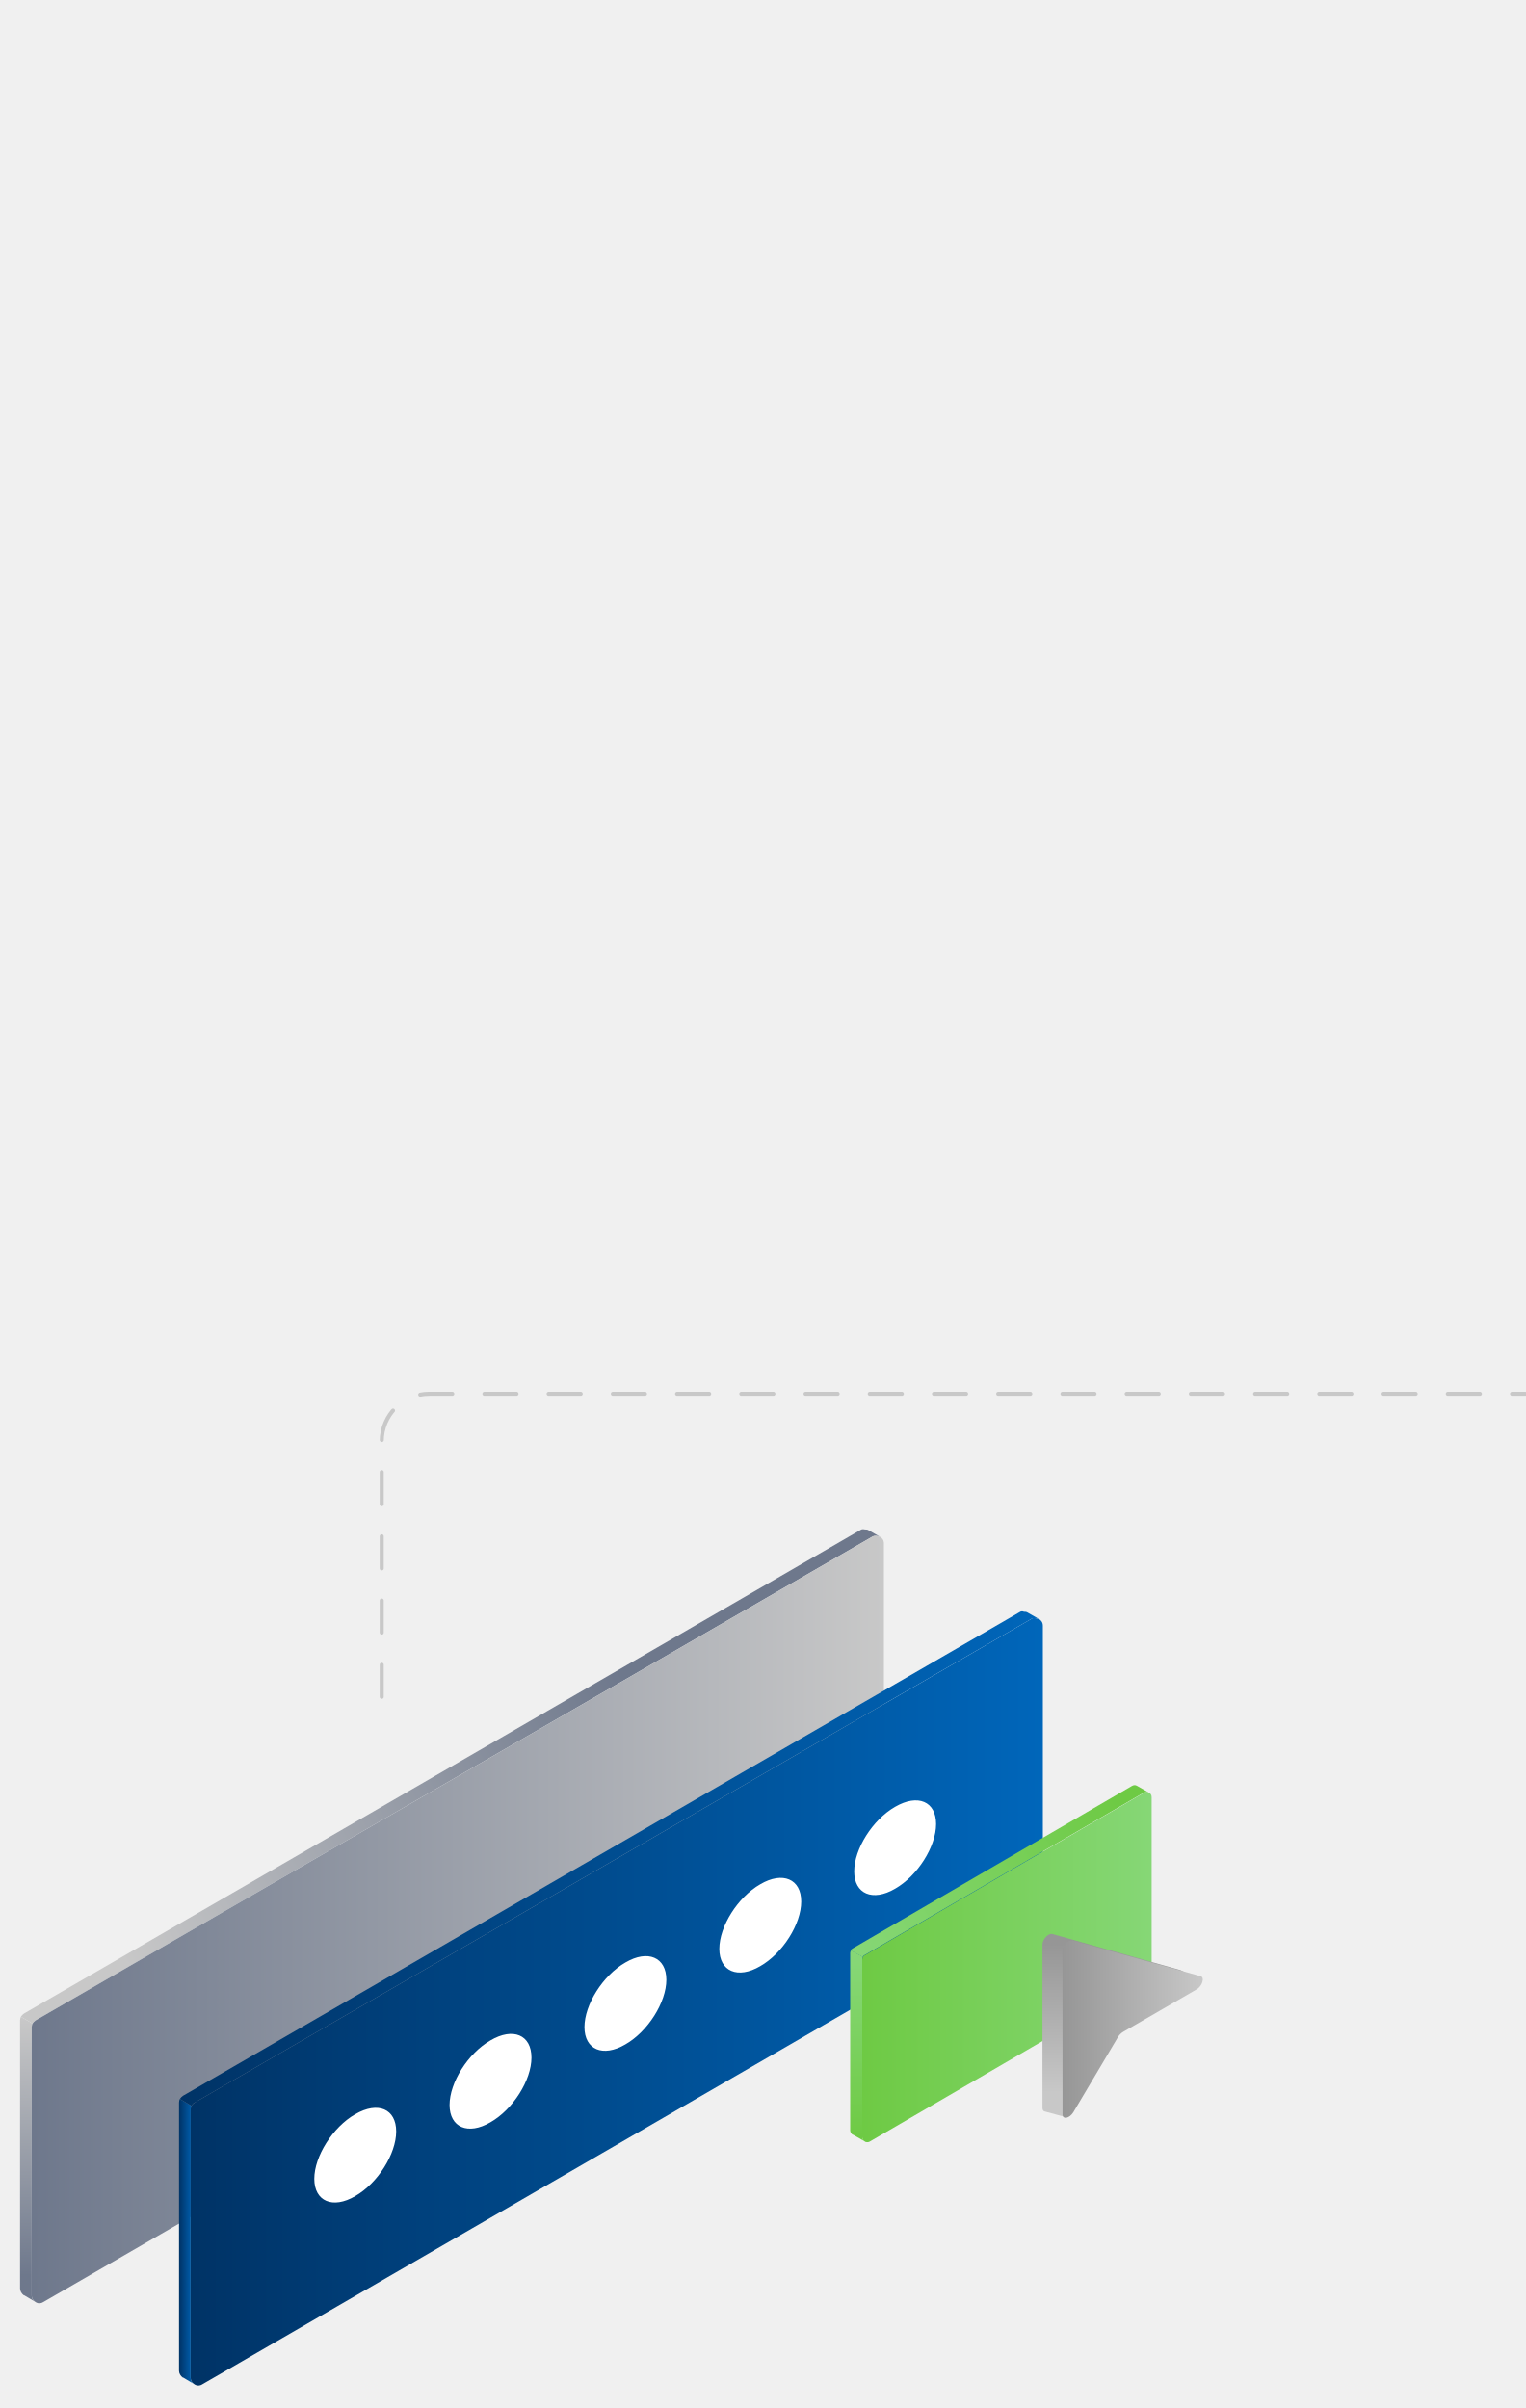
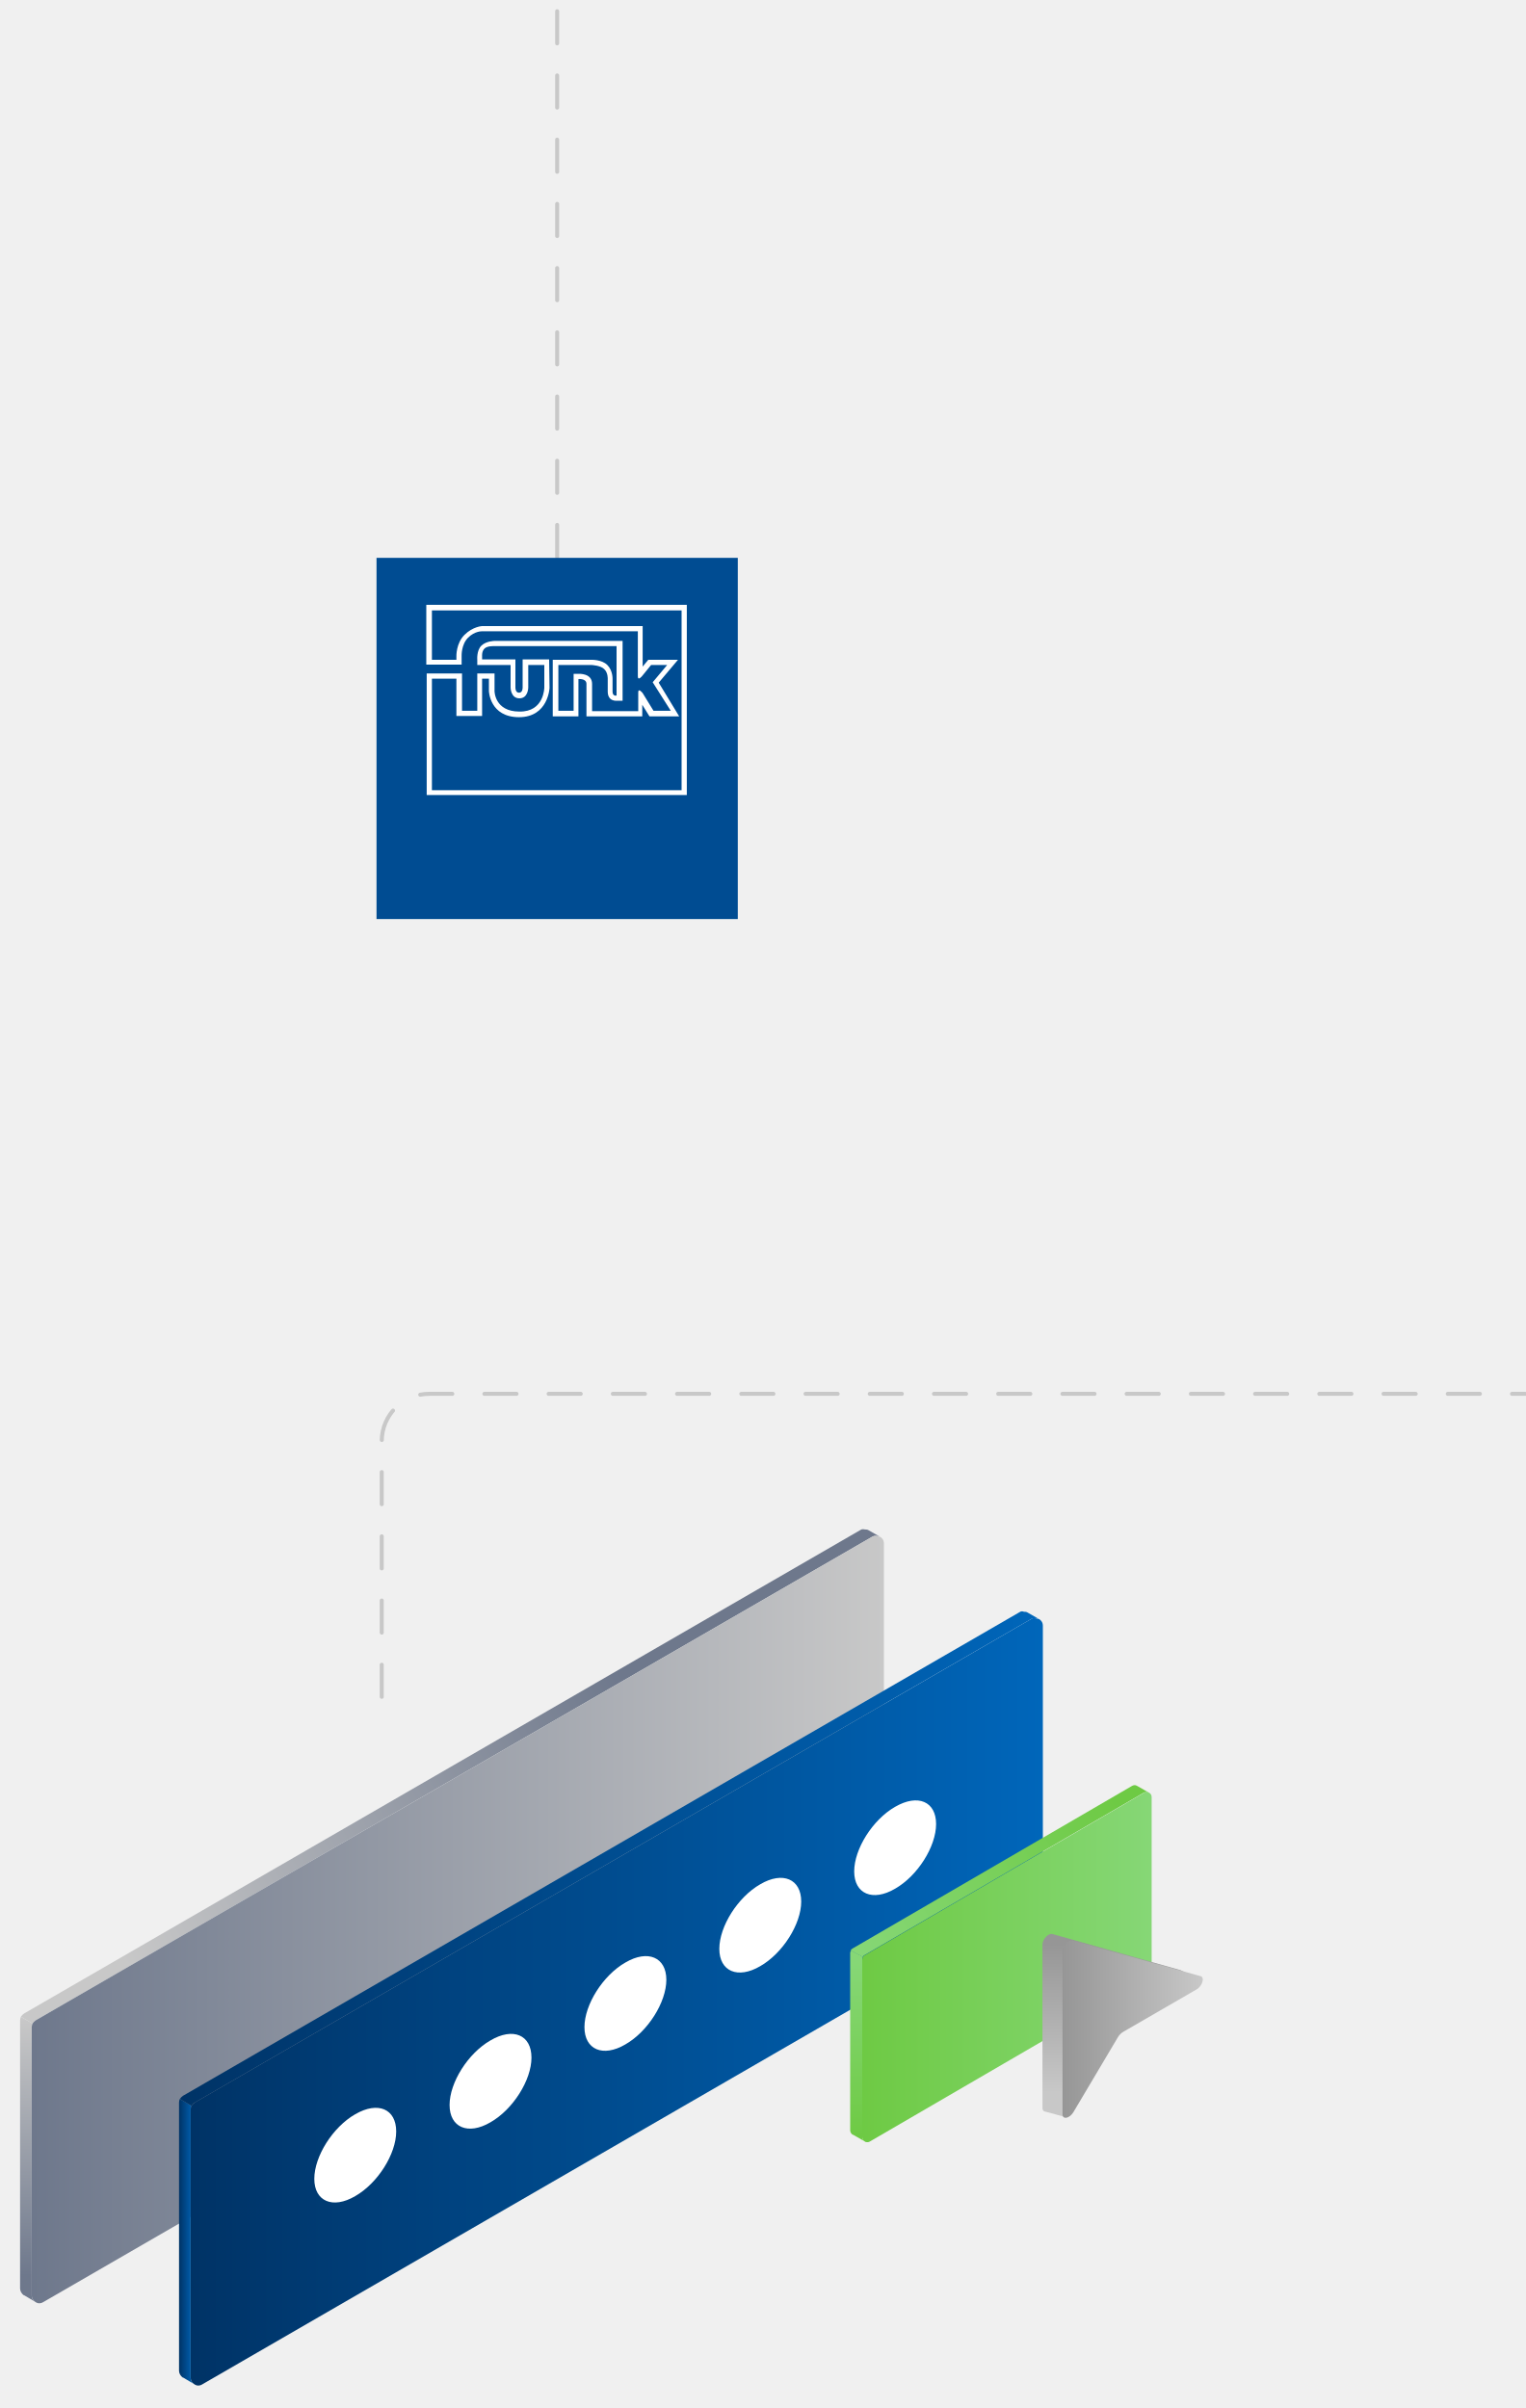
- <svg xmlns="http://www.w3.org/2000/svg" xmlns:xlink="http://www.w3.org/1999/xlink" version="1.0" id="Ebene_1" x="0px" y="0px" viewBox="0 0 380 600" enable-background="new 0 0 380 600" xml:space="preserve">
+ <svg xmlns="http://www.w3.org/2000/svg" version="1.0" id="Ebene_1" x="0px" y="0px" viewBox="0 0 380 600" enable-background="new 0 0 380 600" xml:space="preserve">
  <g>
    <path fill="none" stroke="#C8C8C8" stroke-linecap="round" stroke-linejoin="round" stroke-miterlimit="10" stroke-dasharray="8,8" d="   M95.1,422.8v-63.7c0-6.5,5.3-11.8,11.8-11.8H380" />
  </g>
  <g>
    <g>
-       <defs>
-         <path id="SVGID_1_" d="M5,503.4v66.8c0,0.7,0.4,1.3,0.9,1.7l0,0c0,0,0.1,0,0.1,0l2.7,1.6c-0.5-0.3-0.8-0.9-0.8-1.5l0-0.1     c0,0,0,0,0,0v-66.8c0-0.3,0.1-0.6,0.2-0.9l-2.9-1.7C5.1,502.8,5,503.1,5,503.4" />
-       </defs>
-       <linearGradient id="SVGID_2_" gradientUnits="userSpaceOnUse" x1="6.882" y1="567.052" x2="6.882" y2="503.113">
-         <stop offset="0" style="stop-color:#6E788C" />
-         <stop offset="1" style="stop-color:#C8C8C8" />
-       </linearGradient>
-       <use xlink:href="#SVGID_1_" overflow="visible" fill="url(#SVGID_2_)" />
-       <clipPath id="SVGID_3_">
-         <use xlink:href="#SVGID_1_" overflow="visible" />
-       </clipPath>
-     </g>
-     <g>
-       <defs>
-         <path id="SVGID_4_" d="M214.4,381.2L6,501.7c-0.3,0.2-0.6,0.5-0.8,0.8l2.9,1.7c0.2-0.3,0.4-0.6,0.8-0.8l208.4-120.5c0,0,0,0,0,0     v0h0c0.6-0.3,1.3-0.3,1.9,0l-2.8-1.6c0,0,0,0,0,0l0,0c-0.3-0.2-0.6-0.2-0.9-0.2C215,381,214.7,381,214.4,381.2" />
-       </defs>
-       <linearGradient id="SVGID_5_" gradientUnits="userSpaceOnUse" x1="155.139" y1="417.597" x2="31.176" y2="489.099">
-         <stop offset="0" style="stop-color:#6E788C" />
-         <stop offset="1" style="stop-color:#C8C8C8" />
-       </linearGradient>
-       <use xlink:href="#SVGID_4_" overflow="visible" fill="url(#SVGID_5_)" />
-       <clipPath id="SVGID_6_">
-         <use xlink:href="#SVGID_4_" overflow="visible" />
-       </clipPath>
-     </g>
-     <g>
-       <defs>
-         <path id="SVGID_7_" d="M217.3,382.9C217.3,382.9,217.3,382.9,217.3,382.9C217.3,382.9,217.3,382.9,217.3,382.9L8.9,503.4     c-0.3,0.2-0.6,0.5-0.8,0.8c-0.1,0.3-0.2,0.6-0.2,0.9v66.8c0,0,0,0,0,0.1c0,0.7,0.4,1.2,0.8,1.5l0.3,0.2c0.5,0.3,1.2,0.3,1.8-0.1     l208.4-120.5c0.6-0.4,1-1,1-1.7v-66.8c0-0.8-0.4-1.4-1-1.7l-0.1,0c-0.3-0.1-0.6-0.2-0.9-0.2C217.9,382.6,217.6,382.7,217.3,382.9     " />
-       </defs>
-       <linearGradient id="SVGID_8_" gradientUnits="userSpaceOnUse" x1="7.914" y1="478.255" x2="220.226" y2="478.255">
-         <stop offset="0" style="stop-color:#6E788C" />
-         <stop offset="1" style="stop-color:#C8C8C8" />
-       </linearGradient>
-       <use xlink:href="#SVGID_7_" overflow="visible" fill="url(#SVGID_8_)" />
-       <clipPath id="SVGID_9_">
-         <use xlink:href="#SVGID_7_" overflow="visible" />
-       </clipPath>
+       <g>
+         <linearGradient id="SVGID_2_" gradientUnits="userSpaceOnUse" x1="6.85" y1="32.223" x2="6.85" y2="96.162" gradientTransform="matrix(1 0 0 -1 0 599.2756)">
+           <stop offset="0" style="stop-color:#6E788C" />
+           <stop offset="1" style="stop-color:#C8C8C8" />
+         </linearGradient>
+         <path id="SVGID_1_" fill="url(#SVGID_2_)" d="M5,503.4v66.8c0,0.7,0.4,1.3,0.9,1.7l0,0H6l2.7,1.6c-0.5-0.3-0.8-0.9-0.8-1.5v-0.1     l0,0v-66.8c0-0.3,0.1-0.6,0.2-0.9l-2.9-1.7C5.1,502.8,5,503.1,5,503.4" />
+       </g>
    </g>
    <g>
      <g>
-         <defs>
-           <path id="SVGID_10_" d="M44.6,523.9v66.8c0,0.7,0.4,1.3,0.9,1.7l0,0c0,0,0.1,0,0.1,0l2.7,1.6c-0.5-0.3-0.8-0.9-0.8-1.5l0-0.1      c0,0,0,0,0,0v-66.8c0-0.3,0.1-0.6,0.2-0.9l-2.9-1.7C44.7,523.2,44.6,523.5,44.6,523.9" />
-         </defs>
-         <linearGradient id="SVGID_11_" gradientUnits="userSpaceOnUse" x1="44.615" y1="558.471" x2="48.378" y2="558.471">
-           <stop offset="0" style="stop-color:#003366" />
-           <stop offset="1" style="stop-color:#0066BA" />
+         <linearGradient id="SVGID_3_" gradientUnits="userSpaceOnUse" x1="155.147" y1="181.665" x2="31.183" y2="110.163" gradientTransform="matrix(1 0 0 -1 0 599.2756)">
+           <stop offset="0" style="stop-color:#6E788C" />
+           <stop offset="1" style="stop-color:#C8C8C8" />
        </linearGradient>
-         <use xlink:href="#SVGID_10_" overflow="visible" fill="url(#SVGID_11_)" />
-         <clipPath id="SVGID_12_">
-           <use xlink:href="#SVGID_10_" overflow="visible" />
-         </clipPath>
+         <path id="SVGID_4_" fill="url(#SVGID_3_)" d="M214.4,381.2L6,501.7c-0.3,0.2-0.6,0.5-0.8,0.8l2.9,1.7c0.2-0.3,0.4-0.6,0.8-0.8     l208.4-120.5l0,0l0,0l0,0c0.6-0.3,1.3-0.3,1.9,0l-2.8-1.6l0,0l0,0c-0.3-0.2-0.6-0.2-0.9-0.2C215,381,214.7,381,214.4,381.2" />
+       </g>
+     </g>
+     <g>
+       <g>
+         <linearGradient id="SVGID_5_" gradientUnits="userSpaceOnUse" x1="7.9" y1="120.988" x2="220.2" y2="120.988" gradientTransform="matrix(1 0 0 -1 0 599.2756)">
+           <stop offset="0" style="stop-color:#6E788C" />
+           <stop offset="1" style="stop-color:#C8C8C8" />
+         </linearGradient>
+         <path id="SVGID_7_" fill="url(#SVGID_5_)" d="M217.3,382.9L217.3,382.9L217.3,382.9L8.9,503.4c-0.3,0.2-0.6,0.5-0.8,0.8     c-0.1,0.3-0.2,0.6-0.2,0.9v66.8c0,0,0,0,0,0.1c0,0.7,0.4,1.2,0.8,1.5l0.3,0.2c0.5,0.3,1.2,0.3,1.8-0.1l208.4-120.5     c0.6-0.4,1-1,1-1.7v-66.8c0-0.8-0.4-1.4-1-1.7h-0.1c-0.3-0.1-0.6-0.2-0.9-0.2C217.9,382.6,217.6,382.7,217.3,382.9" />
+       </g>
+     </g>
+     <g>
+       <g>
+         <g>
+           <linearGradient id="SVGID_6_" gradientUnits="userSpaceOnUse" x1="44.615" y1="40.776" x2="48.378" y2="40.776" gradientTransform="matrix(1 0 0 -1 0 599.2756)">
+             <stop offset="0" style="stop-color:#003366" />
+             <stop offset="1" style="stop-color:#0066BA" />
+           </linearGradient>
+           <path id="SVGID_10_" fill="url(#SVGID_6_)" d="M44.6,523.9v66.8c0,0.7,0.4,1.3,0.9,1.7l0,0h0.1l2.7,1.6      c-0.5-0.3-0.8-0.9-0.8-1.5v-0.1l0,0v-66.8c0-0.3,0.1-0.6,0.2-0.9l-2.9-1.7C44.7,523.2,44.6,523.5,44.6,523.9" />
+         </g>
      </g>
      <g>
-         <defs>
-           <path id="SVGID_13_" d="M254,401.7L45.6,522.2c-0.3,0.2-0.6,0.5-0.8,0.8l2.9,1.7c0.2-0.3,0.4-0.6,0.8-0.8l208.4-120.5      c0,0,0,0,0,0v0h0c0.6-0.3,1.3-0.3,1.9,0l-2.8-1.6c0,0,0,0,0,0l0,0c-0.3-0.2-0.6-0.2-0.9-0.2C254.6,401.4,254.3,401.5,254,401.7" />
-         </defs>
-         <linearGradient id="SVGID_14_" gradientUnits="userSpaceOnUse" x1="44.831" y1="463.028" x2="258.79" y2="463.028">
-           <stop offset="0" style="stop-color:#003366" />
-           <stop offset="1" style="stop-color:#0066BA" />
-         </linearGradient>
-         <use xlink:href="#SVGID_13_" overflow="visible" fill="url(#SVGID_14_)" />
-         <clipPath id="SVGID_15_">
-           <use xlink:href="#SVGID_13_" overflow="visible" />
-         </clipPath>
+         <g>
+           <linearGradient id="SVGID_8_" gradientUnits="userSpaceOnUse" x1="44.8" y1="136.18" x2="258.8" y2="136.18" gradientTransform="matrix(1 0 0 -1 0 599.2756)">
+             <stop offset="0" style="stop-color:#003366" />
+             <stop offset="1" style="stop-color:#0066BA" />
+           </linearGradient>
+           <path id="SVGID_13_" fill="url(#SVGID_8_)" d="M254,401.7L45.6,522.2c-0.3,0.2-0.6,0.5-0.8,0.8l2.9,1.7c0.2-0.3,0.4-0.6,0.8-0.8      l208.4-120.5l0,0l0,0l0,0c0.6-0.3,1.3-0.3,1.9,0l-2.8-1.6l0,0l0,0c-0.3-0.2-0.6-0.2-0.9-0.2C254.6,401.4,254.3,401.5,254,401.7" />
+         </g>
      </g>
      <g>
-         <defs>
-           <path id="SVGID_16_" d="M256.9,403.4C256.9,403.4,256.9,403.4,256.9,403.4C256.9,403.4,256.9,403.4,256.9,403.4L48.5,523.9      c-0.3,0.2-0.6,0.5-0.8,0.8c-0.1,0.3-0.2,0.6-0.2,0.9v66.8c0,0,0,0,0,0.1c0,0.7,0.4,1.2,0.8,1.5l0.3,0.2c0.5,0.3,1.2,0.3,1.8-0.1      l208.4-120.5c0.6-0.4,1-1,1-1.7v-66.8c0-0.8-0.4-1.4-1-1.7c0,0,0,0-0.1,0c-0.3-0.1-0.6-0.2-0.9-0.2      C257.6,403.1,257.2,403.2,256.9,403.4" />
-         </defs>
-         <linearGradient id="SVGID_17_" gradientUnits="userSpaceOnUse" x1="47.529" y1="498.712" x2="259.841" y2="498.712">
-           <stop offset="0" style="stop-color:#003366" />
-           <stop offset="1" style="stop-color:#0066BA" />
-         </linearGradient>
-         <use xlink:href="#SVGID_16_" overflow="visible" fill="url(#SVGID_17_)" />
-         <clipPath id="SVGID_18_">
-           <use xlink:href="#SVGID_16_" overflow="visible" />
-         </clipPath>
+         <g>
+           <linearGradient id="SVGID_9_" gradientUnits="userSpaceOnUse" x1="47.5" y1="100.488" x2="259.8" y2="100.488" gradientTransform="matrix(1 0 0 -1 0 599.2756)">
+             <stop offset="0" style="stop-color:#003366" />
+             <stop offset="1" style="stop-color:#0066BA" />
+           </linearGradient>
+           <path id="SVGID_16_" fill="url(#SVGID_9_)" d="M256.9,403.4L256.9,403.4L256.9,403.4L48.5,523.9c-0.3,0.2-0.6,0.5-0.8,0.8      c-0.1,0.3-0.2,0.6-0.2,0.9v66.8c0,0,0,0,0,0.1c0,0.7,0.4,1.2,0.8,1.5l0.3,0.2c0.5,0.3,1.2,0.3,1.8-0.1l208.4-120.5      c0.6-0.4,1-1,1-1.7v-66.8c0-0.8-0.4-1.4-1-1.7c0,0,0,0-0.1,0c-0.3-0.1-0.6-0.2-0.9-0.2C257.6,403.1,257.2,403.2,256.9,403.4" />
+         </g>
      </g>
      <path fill="#FFFFFF" d="M98.7,531.1c0,5.6-4.6,12.9-10.2,16.1c-5.6,3.3-10.2,1.3-10.2-4.3s4.6-12.9,10.2-16.1    C94.2,523.5,98.7,525.5,98.7,531.1" />
-       <path fill="#FFFFFF" d="M132.4,512.7c0,5.6-4.6,12.9-10.2,16.1c-5.6,3.3-10.2,1.3-10.2-4.3c0-5.6,4.6-12.9,10.2-16.1    C127.8,505.1,132.4,507,132.4,512.7" />
+       <path fill="#FFFFFF" d="M132.4,512.7c0,5.6-4.6,12.9-10.2,16.1c-5.6,3.3-10.2,1.3-10.2-4.3s4.6-12.9,10.2-16.1    C127.8,505.1,132.4,507,132.4,512.7" />
      <path fill="#FFFFFF" d="M166,493.3c0,5.6-4.6,12.9-10.2,16.1c-5.6,3.3-10.2,1.3-10.2-4.3c0-5.6,4.6-12.9,10.2-16.1    C161.4,485.7,166,487.7,166,493.3" />
      <path fill="#FFFFFF" d="M199.6,473.8c0,5.6-4.6,12.9-10.2,16.1c-5.6,3.3-10.2,1.3-10.2-4.3s4.6-12.9,10.2-16.1    C195,466.2,199.6,468.2,199.6,473.8" />
      <path fill="#FFFFFF" d="M233.2,454.5c0,5.6-4.6,12.9-10.2,16.1c-5.6,3.3-10.2,1.3-10.2-4.3s4.6-12.9,10.2-16.1    C228.7,446.9,233.2,448.9,233.2,454.5" />
      <g>
-         <defs>
-           <path id="SVGID_19_" d="M211.8,486.6v44.2c0,0.5,0.3,0.9,0.6,1.1l0,0c0,0,0,0,0.1,0l2.8,1.6c-0.3-0.2-0.5-0.6-0.5-1v-44.2      c0-0.3,0.1-0.5,0.2-0.7l-3-1.6C211.9,486.2,211.8,486.4,211.8,486.6" />
-         </defs>
-         <linearGradient id="SVGID_20_" gradientUnits="userSpaceOnUse" x1="213.541" y1="532.578" x2="213.541" y2="488.973">
-           <stop offset="0" style="stop-color:#6ECA44" />
-           <stop offset="1" style="stop-color:#86D776" />
-         </linearGradient>
-         <use xlink:href="#SVGID_19_" overflow="visible" fill="url(#SVGID_20_)" />
-         <clipPath id="SVGID_21_">
-           <use xlink:href="#SVGID_19_" overflow="visible" />
-         </clipPath>
+         <g>
+           <linearGradient id="SVGID_11_" gradientUnits="userSpaceOnUse" x1="213.55" y1="66.698" x2="213.55" y2="110.303" gradientTransform="matrix(1 0 0 -1 0 599.2756)">
+             <stop offset="0" style="stop-color:#6ECA44" />
+             <stop offset="1" style="stop-color:#86D776" />
+           </linearGradient>
+           <path id="SVGID_19_" fill="url(#SVGID_11_)" d="M211.8,486.6v44.2c0,0.5,0.3,0.9,0.6,1.1l0,0c0,0,0,0,0.1,0l2.8,1.6      c-0.3-0.2-0.5-0.6-0.5-1v-44.2c0-0.3,0.1-0.5,0.2-0.7l-3-1.6C211.9,486.2,211.8,486.4,211.8,486.6" />
+         </g>
      </g>
      <g>
-         <defs>
-           <path id="SVGID_22_" d="M282,445l-69.6,40.5c-0.2,0.1-0.4,0.3-0.5,0.5l3,1.6c0.1-0.2,0.3-0.3,0.4-0.4l69.6-40.5      c0.4-0.2,0.8-0.2,1.2-0.1l-2.8-1.6c0,0,0,0,0,0l0,0v0c-0.2-0.1-0.4-0.2-0.6-0.2C282.4,444.8,282.2,444.9,282,445" />
-         </defs>
-         <linearGradient id="SVGID_23_" gradientUnits="userSpaceOnUse" x1="278.84" y1="448.875" x2="213.046" y2="487.061">
-           <stop offset="0" style="stop-color:#6ECA44" />
-           <stop offset="1" style="stop-color:#86D776" />
-         </linearGradient>
-         <use xlink:href="#SVGID_22_" overflow="visible" fill="url(#SVGID_23_)" />
-         <clipPath id="SVGID_24_">
-           <use xlink:href="#SVGID_22_" overflow="visible" />
-         </clipPath>
+         <g>
+           <linearGradient id="SVGID_12_" gradientUnits="userSpaceOnUse" x1="278.818" y1="150.439" x2="213.024" y2="112.252" gradientTransform="matrix(1 0 0 -1 0 599.2756)">
+             <stop offset="0" style="stop-color:#6ECA44" />
+             <stop offset="1" style="stop-color:#86D776" />
+           </linearGradient>
+           <path id="SVGID_22_" fill="url(#SVGID_12_)" d="M282,445l-69.6,40.5c-0.2,0.1-0.4,0.3-0.5,0.5l3,1.6c0.1-0.2,0.3-0.3,0.4-0.4      l69.6-40.5c0.4-0.2,0.8-0.2,1.2-0.1l-2.8-1.6l0,0l0,0l0,0c-0.2-0.1-0.4-0.2-0.6-0.2C282.4,444.8,282.2,444.9,282,445" />
+         </g>
      </g>
      <g>
-         <defs>
-           <path id="SVGID_25_" d="M285,446.7l-69.6,40.5c-0.2,0.1-0.3,0.2-0.4,0.4c-0.1,0.2-0.2,0.4-0.2,0.7v44.2c0,0.4,0.2,0.8,0.5,1      l0.3,0.2c0,0,0,0,0,0c0.4,0.1,0.8,0.1,1.1-0.1l69.6-40.5c0.4-0.2,0.6-0.7,0.6-1.1v-44.2c0-0.6-0.3-1-0.8-1.2      c-0.2-0.1-0.3-0.1-0.5-0.1C285.4,446.5,285.2,446.6,285,446.7" />
-         </defs>
-         <linearGradient id="SVGID_26_" gradientUnits="userSpaceOnUse" x1="214.755" y1="490.172" x2="286.898" y2="490.172">
-           <stop offset="0" style="stop-color:#6ECA44" />
-           <stop offset="1" style="stop-color:#86D776" />
-         </linearGradient>
-         <use xlink:href="#SVGID_25_" overflow="visible" fill="url(#SVGID_26_)" />
-         <clipPath id="SVGID_27_">
-           <use xlink:href="#SVGID_25_" overflow="visible" />
-         </clipPath>
+         <g>
+           <linearGradient id="SVGID_14_" gradientUnits="userSpaceOnUse" x1="214.8" y1="109.143" x2="286.9" y2="109.143" gradientTransform="matrix(1 0 0 -1 0 599.2756)">
+             <stop offset="0" style="stop-color:#6ECA44" />
+             <stop offset="1" style="stop-color:#86D776" />
+           </linearGradient>
+           <path id="SVGID_25_" fill="url(#SVGID_14_)" d="M285,446.7l-69.6,40.5c-0.2,0.1-0.3,0.2-0.4,0.4c-0.1,0.2-0.2,0.4-0.2,0.7v44.2      c0,0.4,0.2,0.8,0.5,1l0.3,0.2l0,0c0.4,0.1,0.8,0.1,1.1-0.1l69.6-40.5c0.4-0.2,0.6-0.7,0.6-1.1v-44.2c0-0.6-0.3-1-0.8-1.2      c-0.2-0.1-0.3-0.1-0.5-0.1C285.4,446.5,285.2,446.6,285,446.7" />
+         </g>
      </g>
-       <linearGradient id="SVGID_28_" gradientUnits="userSpaceOnUse" x1="277.854" y1="484.43" x2="277.854" y2="521.511">
+       <linearGradient id="SVGID_15_" gradientUnits="userSpaceOnUse" x1="277.9" y1="114.846" x2="277.9" y2="77.765" gradientTransform="matrix(1 0 0 -1 0 599.2756)">
        <stop offset="0" style="stop-color:#969696" />
        <stop offset="1" style="stop-color:#C8C8C8" />
      </linearGradient>
-       <path fill="url(#SVGID_28_)" d="M296.1,491.9l-1.8-0.9c-0.1,0-0.1-0.1-0.2-0.1l-31.9-9c-1-0.3-2.5,1.3-2.5,2.6v40.7    c0,0.5,0.2,0.8,0.5,0.9l0,0l5.2,1.4l-0.3-1.4c0.2-0.2,0.5-0.5,0.6-0.8l1.6-26.5c0.3-0.5,3.1-5.4,3.5-5.6l22.2,1    c0.8-0.5,1.4-1.4,1.5-2.1C295.2,492.1,296.1,491.9,296.1,491.9" />
+       <path fill="url(#SVGID_15_)" d="M296.1,491.9l-1.8-0.9c-0.1,0-0.1-0.1-0.2-0.1l-31.9-9c-1-0.3-2.5,1.3-2.5,2.6v40.7    c0,0.5,0.2,0.8,0.5,0.9l0,0l5.2,1.4l-0.3-1.4c0.2-0.2,0.5-0.5,0.6-0.8l1.6-26.5c0.3-0.5,3.1-5.4,3.5-5.6l22.2,1    c0.8-0.5,1.4-1.4,1.5-2.1C295.2,492.1,296.1,491.9,296.1,491.9" />
      <g>
-         <defs>
-           <path id="SVGID_29_" d="M264.7,486.1v40.7c0,1.4,1.7,1.1,2.7-0.5l11.1-18.7c0.3-0.5,0.7-0.9,1.1-1.2l18.5-10.7      c1.4-0.8,2.1-3,1-3.3l-31.9-8.9c-0.1,0-0.2,0-0.2,0C266,483.4,264.7,484.9,264.7,486.1" />
-         </defs>
-         <linearGradient id="SVGID_30_" gradientUnits="userSpaceOnUse" x1="264.678" y1="505.555" x2="299.667" y2="505.555">
-           <stop offset="0" style="stop-color:#969696" />
-           <stop offset="1" style="stop-color:#C8C8C8" />
-         </linearGradient>
-         <use xlink:href="#SVGID_29_" overflow="visible" fill="url(#SVGID_30_)" />
-         <clipPath id="SVGID_31_">
-           <use xlink:href="#SVGID_29_" overflow="visible" />
-         </clipPath>
+         <g>
+           <linearGradient id="SVGID_17_" gradientUnits="userSpaceOnUse" x1="264.7" y1="93.68" x2="299.688" y2="93.68" gradientTransform="matrix(1 0 0 -1 0 599.2756)">
+             <stop offset="0" style="stop-color:#969696" />
+             <stop offset="1" style="stop-color:#C8C8C8" />
+           </linearGradient>
+           <path id="SVGID_29_" fill="url(#SVGID_17_)" d="M264.7,486.1v40.7c0,1.4,1.7,1.1,2.7-0.5l11.1-18.7c0.3-0.5,0.7-0.9,1.1-1.2      l18.5-10.7c1.4-0.8,2.1-3,1-3.3l-31.9-8.9c-0.1,0-0.2,0-0.2,0C266,483.4,264.7,484.9,264.7,486.1" />
+         </g>
      </g>
    </g>
  </g>
+   <line fill="none" stroke="#C8C8C8" stroke-linecap="round" stroke-linejoin="round" stroke-miterlimit="10" stroke-dasharray="8,8" x1="138.8" y1="138.8" x2="138.8" y2="-0.2" />
+   <g>
+     <polygon fill="#004C92" points="93.8,139 93.8,229 183.8,229 183.8,139  " />
+     <path fill="#FFFFFF" d="M135.6,171.3v-5.6l0,0h-4v5.6c0,0,0,2.7-2.2,2.7s-2.2-2.7-2.2-2.7v-5.6l0,0h-8.3v-1.3c0,0-0.2-2.3,1-3.5   c1.2-1.2,3.3-1.2,3.3-1.2h31.9l0,0v14.9l0,0l0,0h-1.4c0,0-2.3,0.3-2.3-2.3c0-2.6,0-3.1,0-3.1s0.1-1.6-0.9-2.5c-0.9-0.9-3.1-1-3.1-1   h-8.3l0,0v11.4l0,0h3.8l0,0V168v-0.1h1.3c0,0,3.3-0.2,3.3,2.5c0,2.8,0,6.8,0,6.8l0,0h11.5l0,0c0,0,0-3.1,0-4.7   c0-1.2,1.1,0.2,1.1,0.2l2.7,4.4l0,0h4.3l0,0l-4.5-7.1l0,0l3.6-4.3l0,0h-4l0,0l-2.2,2.7c0,0-1.1,1.4-1.1,0.1s0-11.2,0-11.2l0,0   h-38.8c0,0-1.8-0.1-3.5,1.6c-1.7,1.7-1.6,4.5-1.6,4.5v2.2h-8.8v-14.9h64.9v47.4h-64.8v-30.3h8.8l0,0v9.3l0,0h3.8l0,0v-9.3h4.3v4.4   c0,0,0,5.1,6.2,5.1C135.6,177.4,135.6,171.3,135.6,171.3L135.6,171.3L135.6,171.3z M136.9,171.4c0,0-0.3,7.3-7.6,7.3   c-7.3,0-7.5-6.5-7.5-6.5v-3.1l0,0h-1.7v9.3l0,0h-6.4v-9.3l0,0h-6.1v27.8h62.2v-44.8h-62.2v12.3h6.1v-0.9c0,0-0.1-3.2,2-5.3   c2.1-2.1,4.4-2.2,4.4-2.2h38.7h1.3v10.1l0,0l1.4-1.7l0,0h7.4l-4.8,5.7l0,0l5.1,8.4l0,0h-7.4l0,0l-1.8-2.9l0,0v2.9h-13.9l0,0   c0,0,0-6.7,0-8.1c0-1.4-2-1.2-2-1.2v9.3l0,0h-6.4l0,0v-14.1l0,0h9.6c0,0,2.6-0.1,4,1.3c1.4,1.4,1.3,3.5,1.3,3.5s0,1.8,0,3.1   s1,1,1,1V161l0,0h-30.5c0,0-1.7-0.1-2.4,0.6c-0.7,0.7-0.6,1.8-0.6,1.8v0.9l0,0h8.3v0.1v6.8c0,0-0.1,1.4,0.9,1.4s0.9-1.4,0.9-1.4   v-6.8v-0.1h6.6l0,0L136.9,171.4L136.9,171.4L136.9,171.4L136.9,171.4z" />
+   </g>
</svg>
